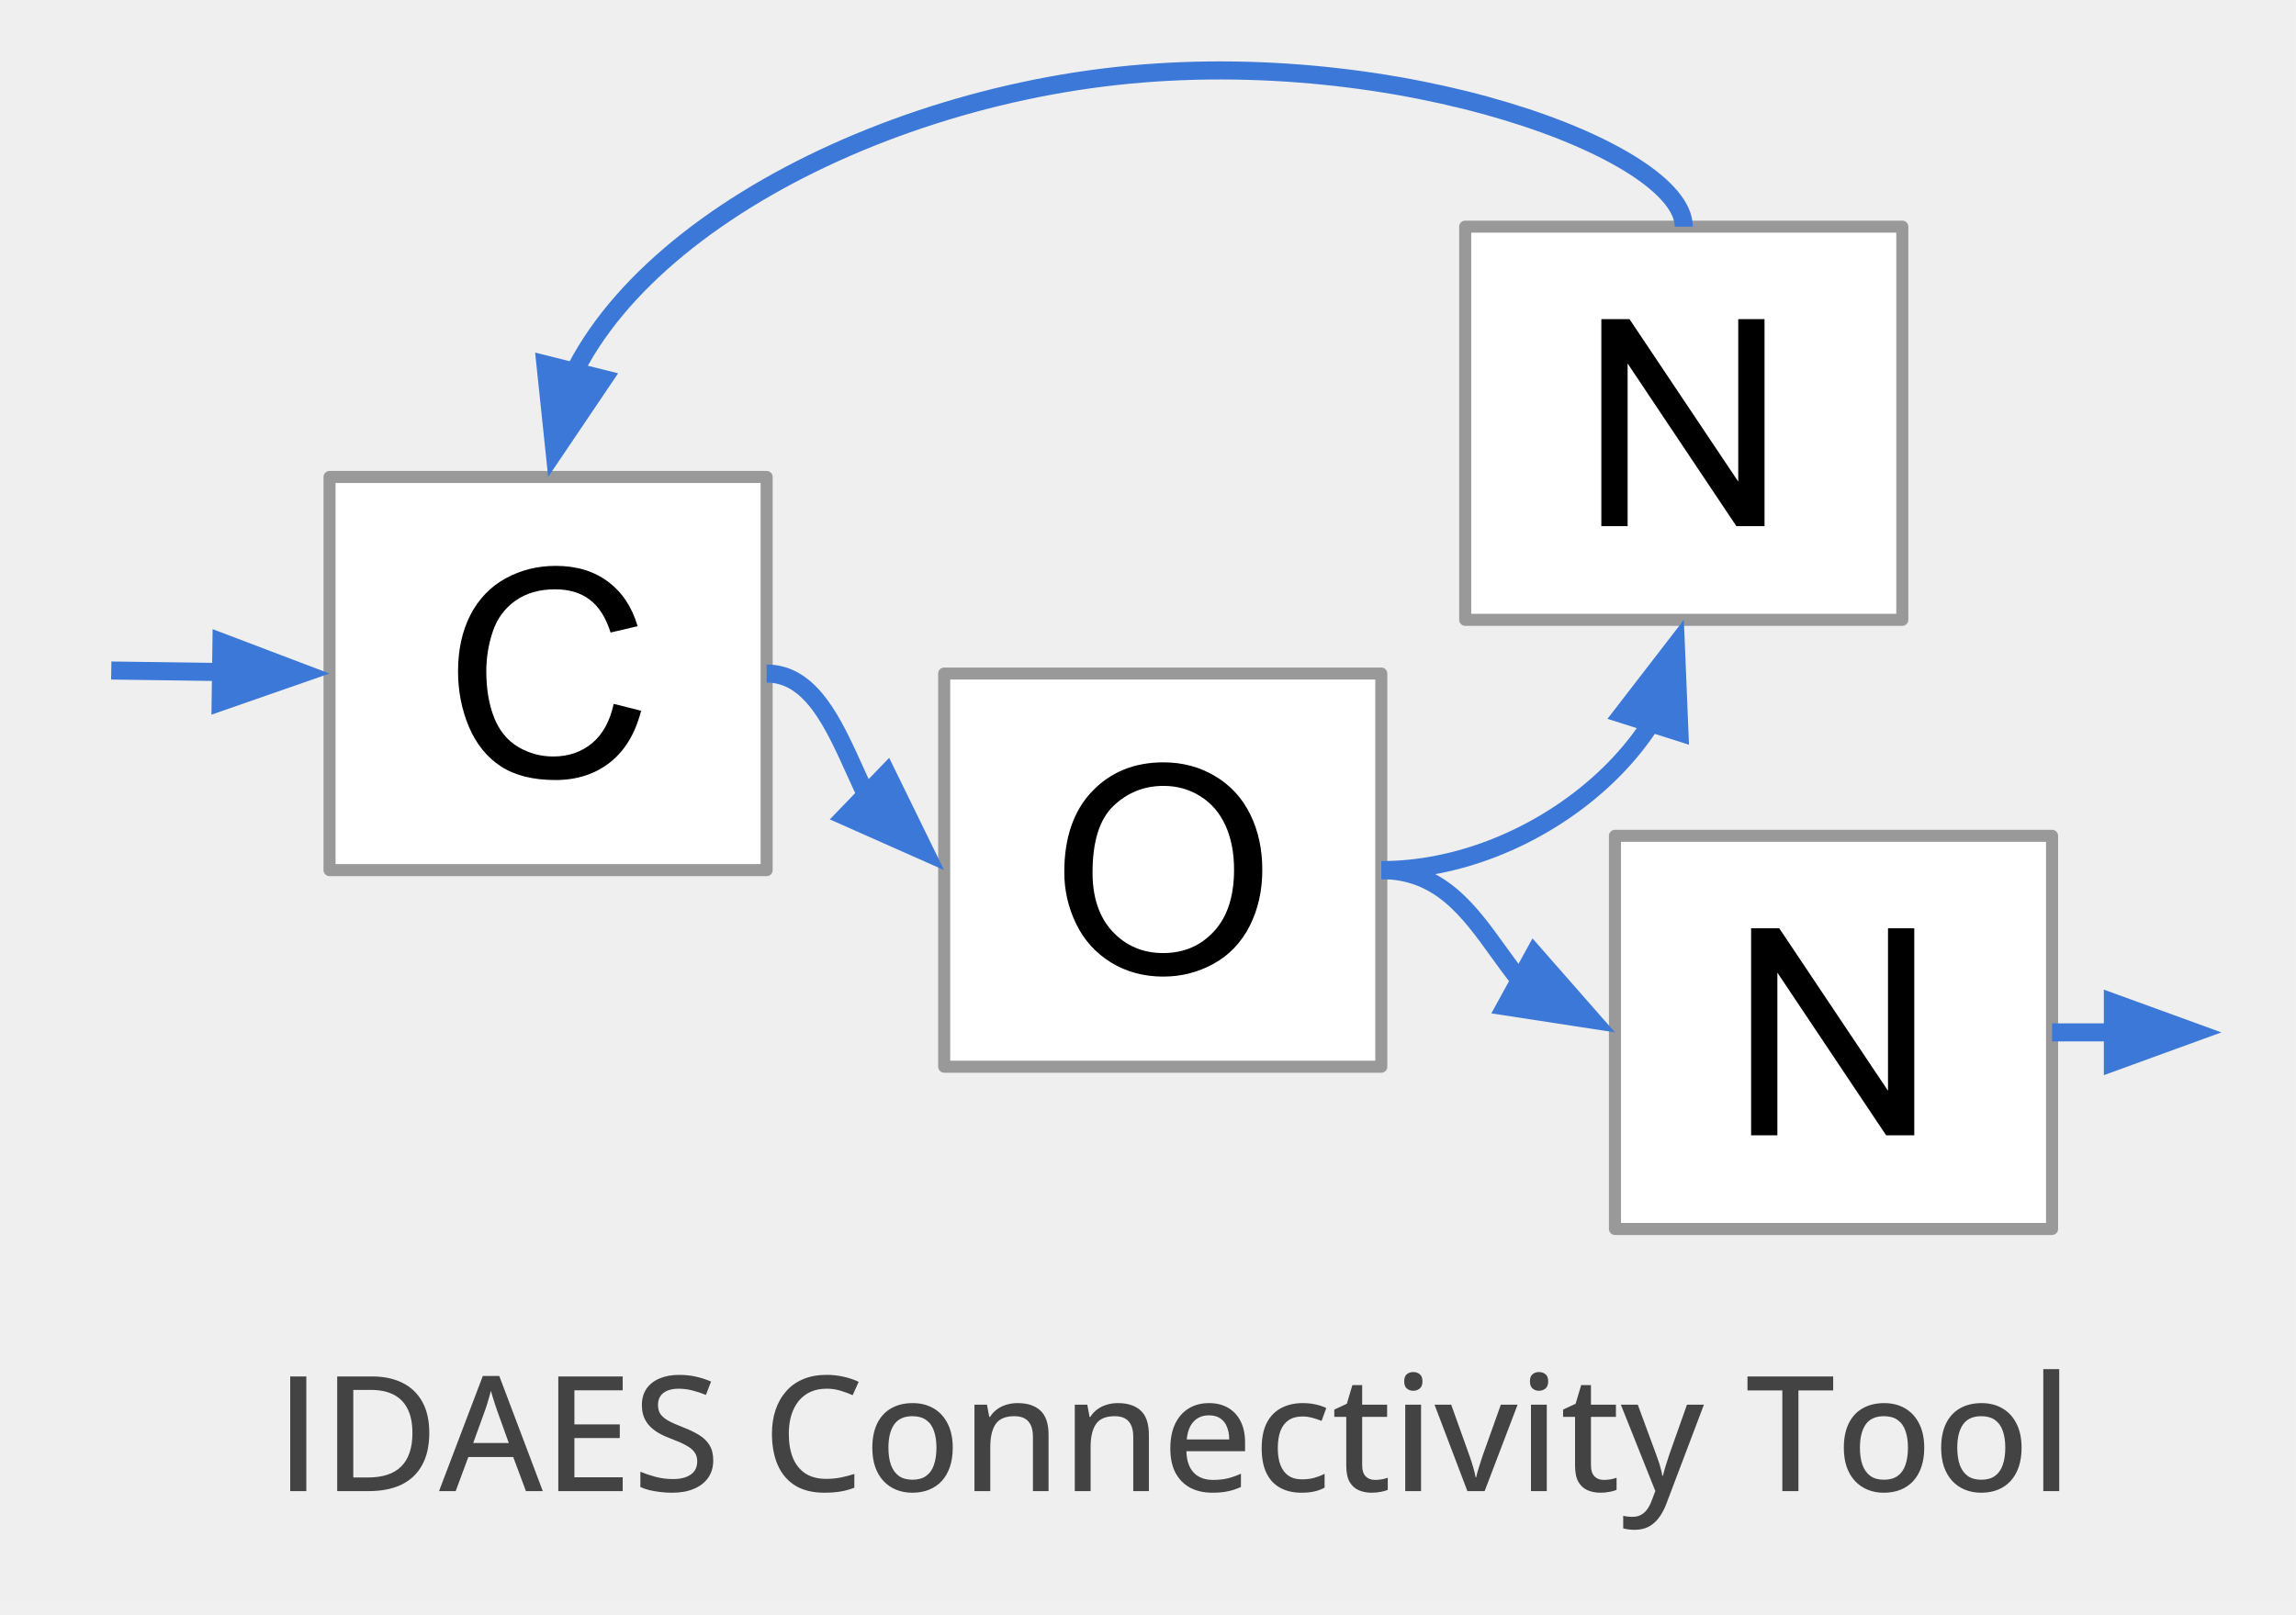
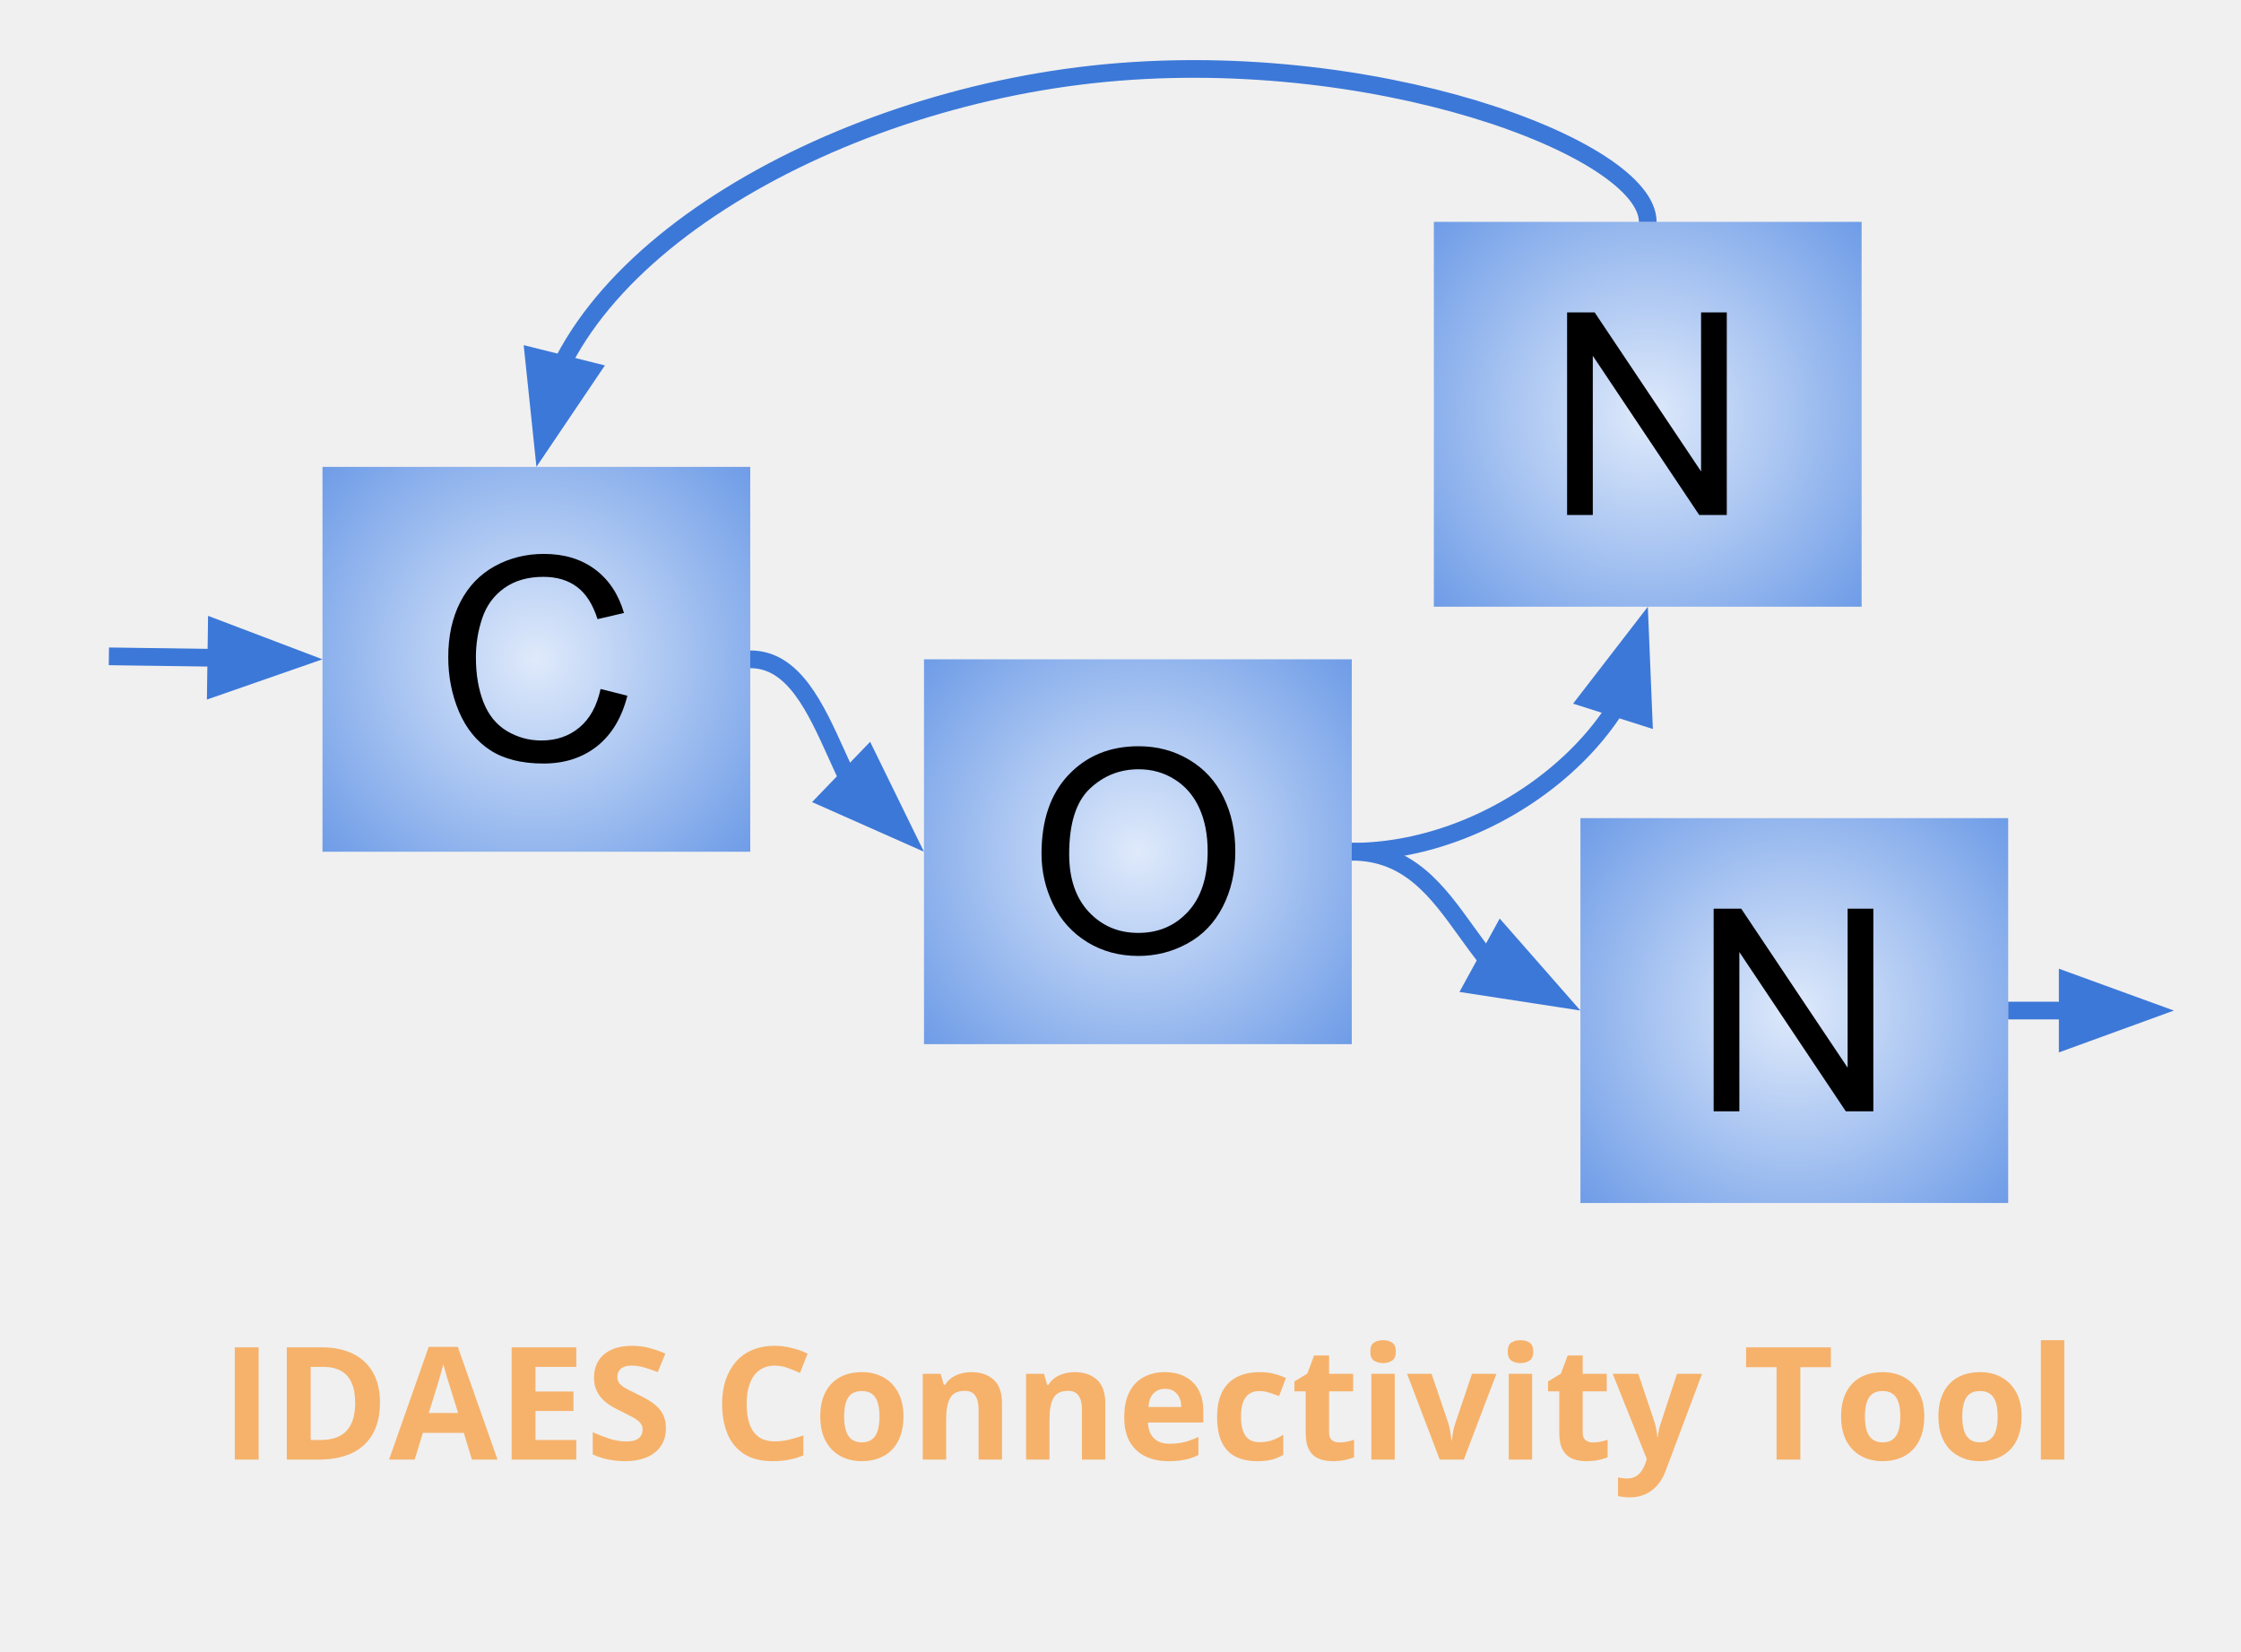
- <svg xmlns="http://www.w3.org/2000/svg" version="1.1" viewBox="0.0 0.0 381.0 268.0" fill="none" stroke="none" stroke-linecap="square" stroke-miterlimit="10" id="svg35">
-   <defs id="defs35" />
+ <svg xmlns="http://www.w3.org/2000/svg" version="1.1" viewBox="0.0 0.0 380 280" fill="none" stroke="none" stroke-linecap="square" stroke-miterlimit="10">
  <clipPath id="p.0">
-     <path d="m0 0l960.0 0l0 720.0l-960.0 0l0 -720.0z" clip-rule="nonzero" id="path1" />
+     <path d="m0 0l960.0 0l0 720.0l-960.0 0l0 -720.0z" clip-rule="nonzero" />
  </clipPath>
-   <g clip-path="url(#p.0)" id="g35">
-     <path fill="#efefef" d="m0 0l380.724 0l0 266.047l-380.724 0z" fill-rule="evenodd" id="path3" />
-     <path fill="#ffffff" d="m54.682 79.171l72.535 0l0 65.26l-72.535 0z" fill-rule="evenodd" id="path4" />
-     <path stroke="#999999" stroke-width="2.0" stroke-linejoin="round" stroke-linecap="butt" d="m54.682 79.171l72.535 0l0 65.26l-72.535 0z" fill-rule="evenodd" id="path5" />
-     <path fill="#000000" d="m101.837 116.834l4.547 1.141q-1.422 5.609 -5.141 8.562q-3.719 2.938 -9.078 2.938q-5.562 0 -9.047 -2.266q-3.469 -2.266 -5.297 -6.547q-1.812 -4.297 -1.812 -9.219q0 -5.375 2.047 -9.359q2.062 -4.0 5.844 -6.078q3.781 -2.078 8.328 -2.078q5.156 0 8.672 2.625q3.516 2.625 4.906 7.391l-4.484 1.047q-1.188 -3.75 -3.469 -5.453q-2.266 -1.719 -5.719 -1.719q-3.953 0 -6.625 1.906q-2.656 1.891 -3.734 5.094q-1.078 3.203 -1.078 6.594q0 4.391 1.281 7.656q1.281 3.266 3.969 4.891q2.703 1.609 5.844 1.609q3.812 0 6.453 -2.203q2.656 -2.203 3.594 -6.531z" fill-rule="nonzero" id="path6" />
-     <path fill="#ffffff" d="m243.136 37.622l72.535 0l0 65.26l-72.535 0z" fill-rule="evenodd" id="path7" />
-     <path stroke="#999999" stroke-width="2.0" stroke-linejoin="round" stroke-linecap="butt" d="m243.136 37.622l72.535 0l0 65.26l-72.535 0z" fill-rule="evenodd" id="path8" />
-     <path fill="#000000" d="m265.728 87.332l0 -34.359l4.672 0l18.047 26.969l0 -26.969l4.359 0l0 34.359l-4.672 0l-18.047 -27l0 27l-4.359 0z" fill-rule="nonzero" id="path9" />
-     <path fill="#ffffff" d="m267.987 138.735l72.535 0l0 65.26l-72.535 0z" fill-rule="evenodd" id="path10" />
-     <path stroke="#999999" stroke-width="2.0" stroke-linejoin="round" stroke-linecap="butt" d="m267.987 138.735l72.535 0l0 65.26l-72.535 0z" fill-rule="evenodd" id="path11" />
-     <path fill="#000000" d="m290.579 188.445l0 -34.359l4.672 0l18.047 26.969l0 -26.969l4.359 0l0 34.359l-4.672 0l-18.047 -27.0l0 27.0l-4.359 0z" fill-rule="nonzero" id="path12" />
-     <path fill="#ffffff" d="m156.68 111.801l72.535 0l0 65.26l-72.535 0z" fill-rule="evenodd" id="path13" />
-     <path stroke="#999999" stroke-width="2.0" stroke-linejoin="round" stroke-linecap="butt" d="m156.68 111.801l72.535 0l0 65.26l-72.535 0z" fill-rule="evenodd" id="path14" />
-     <path fill="#000000" d="m176.608 144.776q0 -8.562 4.594 -13.391q4.594 -4.844 11.859 -4.844q4.75 0 8.562 2.281q3.828 2.266 5.828 6.328q2.016 4.062 2.016 9.219q0 5.234 -2.109 9.359q-2.109 4.125 -5.984 6.25q-3.859 2.125 -8.344 2.125q-4.844 0 -8.672 -2.344q-3.812 -2.359 -5.781 -6.406q-1.969 -4.062 -1.969 -8.578zm4.688 0.062q0 6.219 3.328 9.797q3.344 3.562 8.391 3.562q5.125 0 8.438 -3.609q3.328 -3.609 3.328 -10.234q0 -4.203 -1.422 -7.328q-1.422 -3.125 -4.156 -4.844q-2.719 -1.734 -6.125 -1.734q-4.828 0 -8.312 3.328q-3.469 3.312 -3.469 11.062z" fill-rule="nonzero" id="path15" />
-     <path fill="#000000" fill-opacity="0.0" d="m127.218 111.801c7.365 0 11.05 8.157 14.731 16.315c3.681 8.157 7.359 16.315 14.718 16.315" fill-rule="evenodd" id="path16" />
-     <path stroke="#3c78d8" stroke-width="3.0" stroke-linejoin="round" stroke-linecap="butt" d="m127.218 111.801c7.365 0 11.05 8.157 14.731 16.315c0.46 1.02 0.92 2.039 1.387 3.043c0.117 0.251 0.234 0.501 0.352 0.75l0.016 0.033" fill-rule="evenodd" id="path17" />
-     <path fill="#3c78d8" stroke="#3c78d8" stroke-width="3.0" stroke-linecap="butt" d="m140.266 135.51l13.242 5.877l-6.366 -13.014z" fill-rule="evenodd" id="path18" />
-     <path fill="#000000" fill-opacity="0.0" d="m229.215 144.43c9.693 0 14.539 6.732 19.386 13.465c4.846 6.732 9.693 13.465 19.386 13.465" fill-rule="evenodd" id="path19" />
-     <path stroke="#3c78d8" stroke-width="3.0" stroke-linejoin="round" stroke-linecap="butt" d="m229.215 144.43c9.693 0 14.539 6.732 19.386 13.465c0.606 0.842 1.212 1.683 1.827 2.511c0.308 0.414 0.618 0.825 0.931 1.231c0.157 0.203 0.314 0.405 0.473 0.605l0.372 0.462" fill-rule="evenodd" id="path20" />
-     <path fill="#3c78d8" stroke="#3c78d8" stroke-width="3.0" stroke-linecap="butt" d="m249.821 167.05l14.32 2.201l-9.555 -10.891z" fill-rule="evenodd" id="path21" />
-     <path fill="#000000" fill-opacity="0.0" d="m279.404 37.622c0 -12.5 -47.11 -30.193 -94.22 -25c-47.11 5.193 -94.22 33.272 -94.22 66.543" fill-rule="evenodd" id="path22" />
-     <path stroke="#3c78d8" stroke-width="3.0" stroke-linejoin="round" stroke-linecap="butt" d="m279.404 37.622c0 -12.5 -47.11 -30.193 -94.22 -25c-23.555 2.596 -47.11 10.914 -64.777 22.742c-8.833 5.914 -16.194 12.705 -21.347 20.098c-1.288 1.848 -2.438 3.734 -3.439 5.653l-0.3 0.587" fill-rule="evenodd" id="path23" />
-     <path fill="#3c78d8" stroke="#3c78d8" stroke-width="3.0" stroke-linecap="butt" d="m90.514 60.501l1.511 14.409l8.104 -12.009z" fill-rule="evenodd" id="path24" />
-     <path fill="#000000" fill-opacity="0.0" d="m229.215 144.43c25.102 0 50.205 -20.772 50.205 -41.543" fill-rule="evenodd" id="path25" />
-     <path stroke="#3c78d8" stroke-width="3.0" stroke-linejoin="round" stroke-linecap="butt" d="m229.215 144.43c12.551 0 25.102 -5.193 34.516 -12.982c2.353 -1.947 4.511 -4.057 6.423 -6.288c0.956 -1.116 1.851 -2.262 2.678 -3.433c0.207 -0.293 0.409 -0.587 0.608 -0.883c0.099 -0.148 0.197 -0.296 0.294 -0.445l0.23 -0.358" fill-rule="evenodd" id="path26" />
-     <path fill="#3c78d8" stroke="#3c78d8" stroke-width="3.0" stroke-linecap="butt" d="m278.686 121.542l-0.596 -14.476l-8.849 11.472z" fill-rule="evenodd" id="path27" />
-     <path fill="#000000" fill-opacity="0.0" d="m19.701 212.908l350.142 0l0 54.898l-350.142 0z" fill-rule="evenodd" id="path28" />
-     <path fill="#434343" d="m48.158 247.508l0 -19.031l2.672 0l0 19.031l-2.672 0zm23.078 -9.703q0 3.219 -1.188 5.375q-1.172 2.156 -3.422 3.25q-2.25 1.078 -5.453 1.078l-5.219 0l0 -19.031l5.812 0q2.906 0 5.031 1.062q2.125 1.062 3.281 3.141q1.156 2.078 1.156 5.125zm-2.797 0.078q0 -2.438 -0.797 -4.016q-0.797 -1.594 -2.328 -2.375q-1.531 -0.781 -3.766 -0.781l-2.922 0l0 14.531l2.453 0q3.688 0 5.516 -1.844q1.844 -1.859 1.844 -5.516zm18.836 9.625l-2.109 -5.656l-7.453 0l-2.094 5.656l-2.766 0l7.266 -19.109l2.734 0l7.219 19.109l-2.797 0zm-2.844 -7.984l-2.016 -5.609q-0.094 -0.281 -0.281 -0.844q-0.188 -0.578 -0.375 -1.188q-0.188 -0.625 -0.297 -1.016q-0.141 0.531 -0.312 1.125q-0.156 0.594 -0.328 1.109q-0.156 0.5 -0.266 0.812l-2.031 5.609l5.906 0zm18.902 7.984l-10.688 0l0 -19.031l10.688 0l0 2.297l-8.016 0l0 5.656l7.531 0l0 2.266l-7.531 0l0 6.516l8.016 0l0 2.297zm15.025 -5.109q0 1.688 -0.844 2.891q-0.844 1.203 -2.375 1.844q-1.516 0.641 -3.609 0.641q-1.047 0 -2.016 -0.125q-0.953 -0.109 -1.781 -0.312q-0.812 -0.203 -1.469 -0.516l0 -2.531q1.078 0.453 2.5 0.844q1.422 0.375 2.922 0.375q1.312 0 2.203 -0.359q0.906 -0.359 1.359 -1.0q0.453 -0.656 0.453 -1.578q0 -0.906 -0.453 -1.516q-0.438 -0.625 -1.391 -1.141q-0.953 -0.531 -2.5 -1.109q-1.078 -0.391 -1.969 -0.891q-0.891 -0.5 -1.531 -1.156q-0.641 -0.656 -1.0 -1.531q-0.344 -0.875 -0.344 -2.016q0 -1.578 0.766 -2.703q0.781 -1.125 2.172 -1.703q1.391 -0.594 3.234 -0.594q1.5 0 2.812 0.297q1.312 0.297 2.5 0.812l-0.859 2.219q-1.094 -0.453 -2.219 -0.734q-1.125 -0.297 -2.312 -0.297q-1.109 0 -1.875 0.328q-0.766 0.328 -1.156 0.922q-0.391 0.594 -0.391 1.422q0 0.922 0.406 1.531q0.422 0.609 1.312 1.109q0.906 0.5 2.344 1.047q1.625 0.625 2.766 1.328q1.141 0.703 1.734 1.703q0.609 0.984 0.609 2.5zm18.804 -11.891q-1.469 0 -2.641 0.516q-1.156 0.516 -1.969 1.5q-0.797 0.984 -1.234 2.359q-0.422 1.375 -0.422 3.109q0 2.312 0.672 3.984q0.688 1.672 2.062 2.594q1.391 0.906 3.484 0.906q1.25 0 2.375 -0.219q1.141 -0.234 2.281 -0.594l0 2.281q-1.094 0.422 -2.266 0.625q-1.156 0.203 -2.719 0.203q-2.922 0 -4.859 -1.203q-1.922 -1.219 -2.875 -3.406q-0.953 -2.203 -0.953 -5.188q0 -2.156 0.594 -3.938q0.609 -1.797 1.766 -3.109q1.156 -1.312 2.844 -2.016q1.688 -0.703 3.891 -0.703q1.422 0 2.781 0.312q1.359 0.297 2.516 0.844l-1.0 2.219q-0.938 -0.422 -2.031 -0.75q-1.078 -0.328 -2.297 -0.328zm20.936 9.797q0 1.781 -0.469 3.172q-0.469 1.375 -1.344 2.344q-0.875 0.953 -2.109 1.453q-1.234 0.5 -2.797 0.5q-1.453 0 -2.672 -0.5q-1.219 -0.5 -2.109 -1.453q-0.891 -0.969 -1.375 -2.344q-0.469 -1.391 -0.469 -3.172q0 -2.344 0.797 -4.0q0.812 -1.672 2.312 -2.531q1.516 -0.875 3.594 -0.875q1.969 0 3.469 0.875q1.5 0.875 2.328 2.531q0.844 1.656 0.844 4.0zm-10.672 0q0 1.656 0.422 2.859q0.438 1.188 1.312 1.828q0.875 0.625 2.266 0.625q1.375 0 2.25 -0.625q0.891 -0.641 1.297 -1.828q0.422 -1.203 0.422 -2.859q0 -1.641 -0.422 -2.812q-0.406 -1.172 -1.297 -1.797q-0.875 -0.625 -2.281 -0.625q-2.047 0 -3.016 1.375q-0.953 1.375 -0.953 3.859zm21.418 -7.406q2.484 0 3.812 1.25q1.344 1.25 1.344 4.016l0 9.344l-2.594 0l0 -9.0q0 -1.719 -0.766 -2.578q-0.75 -0.859 -2.312 -0.859q-2.219 0 -3.109 1.312q-0.891 1.312 -0.891 3.812l0 7.312l-2.625 0l0 -14.344l2.078 0l0.375 2.016l0.141 0q0.453 -0.75 1.156 -1.25q0.703 -0.516 1.562 -0.766q0.875 -0.266 1.828 -0.266zm16.647 0q2.484 0 3.812 1.25q1.344 1.25 1.344 4.016l0 9.344l-2.594 0l0 -9.0q0 -1.719 -0.766 -2.578q-0.75 -0.859 -2.312 -0.859q-2.219 0 -3.109 1.312q-0.891 1.312 -0.891 3.812l0 7.312l-2.625 0l0 -14.344l2.078 0l0.375 2.016l0.141 0q0.453 -0.75 1.156 -1.25q0.703 -0.516 1.562 -0.766q0.875 -0.266 1.828 -0.266zm15.132 0q1.875 0 3.219 0.812q1.344 0.797 2.047 2.25q0.719 1.453 0.719 3.438l0 1.484l-9.734 0q0.047 2.297 1.188 3.531q1.156 1.234 3.219 1.234q1.359 0 2.422 -0.25q1.078 -0.266 2.219 -0.781l0 2.203q-1.078 0.5 -2.172 0.719q-1.078 0.234 -2.594 0.234q-2.078 0 -3.656 -0.828q-1.562 -0.844 -2.438 -2.469q-0.859 -1.641 -0.859 -4.031q0 -2.375 0.781 -4.062q0.797 -1.688 2.234 -2.578q1.453 -0.906 3.406 -0.906zm-0.016 2.031q-1.578 0 -2.547 1.047q-0.953 1.031 -1.125 2.953l7.047 0q-0.016 -1.188 -0.375 -2.078q-0.359 -0.906 -1.094 -1.406q-0.734 -0.516 -1.906 -0.516zm15.32 12.844q-1.969 0 -3.453 -0.797q-1.484 -0.797 -2.297 -2.422q-0.812 -1.641 -0.812 -4.141q0 -2.609 0.859 -4.266q0.875 -1.656 2.422 -2.453q1.547 -0.797 3.531 -0.797q1.172 0 2.188 0.234q1.031 0.234 1.719 0.594l-0.781 2.125q-0.719 -0.297 -1.562 -0.516q-0.844 -0.219 -1.594 -0.219q-1.391 0 -2.297 0.609q-0.891 0.594 -1.359 1.766q-0.453 1.172 -0.453 2.891q0 1.672 0.453 2.828q0.453 1.141 1.328 1.75q0.875 0.594 2.188 0.594q1.172 0 2.094 -0.25q0.922 -0.266 1.703 -0.672l0 2.297q-0.75 0.422 -1.672 0.625q-0.906 0.219 -2.203 0.219zm12.237 -2.125q0.562 0 1.125 -0.094q0.578 -0.109 1.0 -0.266l0 2.016q-0.438 0.188 -1.172 0.328q-0.734 0.141 -1.5 0.141q-1.172 0 -2.125 -0.406q-0.953 -0.406 -1.531 -1.375q-0.562 -0.984 -0.562 -2.719l0 -8.094l-1.984 0l0 -1.203l2.078 -0.969l0.922 -3.094l1.625 0l0 3.25l4.141 0l0 2.016l-4.141 0l0 8.062q0 1.203 0.578 1.812q0.578 0.594 1.547 0.594zm7.647 -12.484l0 14.344l-2.625 0l0 -14.344l2.625 0zm-1.297 -5.422q0.625 0 1.078 0.359q0.453 0.359 0.453 1.188q0 0.812 -0.453 1.188q-0.453 0.375 -1.078 0.375q-0.625 0 -1.062 -0.375q-0.438 -0.375 -0.438 -1.188q0 -0.828 0.438 -1.188q0.438 -0.359 1.062 -0.359zm8.987 19.766l-5.453 -14.344l2.766 0l3.062 8.547q0.297 0.844 0.594 1.859q0.297 1.0 0.391 1.641l0.094 0q0.141 -0.656 0.453 -1.656q0.312 -1.0 0.594 -1.844l3.047 -8.547l2.781 0l-5.469 14.344l-2.859 0zm13.174 -14.344l0 14.344l-2.625 0l0 -14.344l2.625 0zm-1.297 -5.422q0.625 0 1.078 0.359q0.453 0.359 0.453 1.188q0 0.812 -0.453 1.188q-0.453 0.375 -1.078 0.375q-0.625 0 -1.062 -0.375q-0.438 -0.375 -0.438 -1.188q0 -0.828 0.438 -1.188q0.438 -0.359 1.062 -0.359zm10.752 17.906q0.562 0 1.125 -0.094q0.578 -0.109 1.0 -0.266l0 2.016q-0.438 0.188 -1.172 0.328q-0.734 0.141 -1.5 0.141q-1.172 0 -2.125 -0.406q-0.953 -0.406 -1.531 -1.375q-0.562 -0.984 -0.562 -2.719l0 -8.094l-1.984 0l0 -1.203l2.078 -0.969l0.922 -3.094l1.625 0l0 3.25l4.141 0l0 2.016l-4.141 0l0 8.062q0 1.203 0.578 1.812q0.578 0.594 1.547 0.594zm2.835 -12.484l2.812 0l3.047 8.266q0.234 0.641 0.438 1.25q0.203 0.594 0.344 1.172q0.156 0.562 0.25 1.109l0.094 0q0.156 -0.672 0.438 -1.609q0.297 -0.953 0.625 -1.938l2.922 -8.25l2.812 0l-6.203 16.375q-0.5 1.359 -1.234 2.344q-0.719 0.984 -1.703 1.516q-0.984 0.531 -2.344 0.531q-0.625 0 -1.109 -0.078q-0.469 -0.062 -0.797 -0.156l0 -2.094q0.281 0.078 0.688 0.125q0.406 0.047 0.859 0.047q0.812 0 1.406 -0.328q0.594 -0.312 1.016 -0.906q0.422 -0.578 0.719 -1.359l0.641 -1.688l-5.719 -14.328zm29.468 14.344l-2.672 0l0 -16.719l-5.781 0l0 -2.312l14.219 0l0 2.312l-5.766 0l0 16.719zm20.877 -7.203q0 1.781 -0.469 3.172q-0.469 1.375 -1.344 2.344q-0.875 0.953 -2.109 1.453q-1.234 0.5 -2.797 0.5q-1.453 0 -2.672 -0.5q-1.219 -0.5 -2.109 -1.453q-0.891 -0.969 -1.375 -2.344q-0.469 -1.391 -0.469 -3.172q0 -2.344 0.797 -4.0q0.812 -1.672 2.312 -2.531q1.516 -0.875 3.594 -0.875q1.969 0 3.469 0.875q1.5 0.875 2.328 2.531q0.844 1.656 0.844 4.0zm-10.672 0q0 1.656 0.422 2.859q0.438 1.188 1.312 1.828q0.875 0.625 2.266 0.625q1.375 0 2.25 -0.625q0.891 -0.641 1.297 -1.828q0.422 -1.203 0.422 -2.859q0 -1.641 -0.422 -2.812q-0.406 -1.172 -1.297 -1.797q-0.875 -0.625 -2.281 -0.625q-2.047 0 -3.016 1.375q-0.953 1.375 -0.953 3.859zm26.824 0q0 1.781 -0.469 3.172q-0.469 1.375 -1.344 2.344q-0.875 0.953 -2.109 1.453q-1.234 0.5 -2.797 0.5q-1.453 0 -2.672 -0.5q-1.219 -0.5 -2.109 -1.453q-0.891 -0.969 -1.375 -2.344q-0.469 -1.391 -0.469 -3.172q0 -2.344 0.797 -4.0q0.812 -1.672 2.312 -2.531q1.516 -0.875 3.594 -0.875q1.969 0 3.469 0.875q1.5 0.875 2.328 2.531q0.844 1.656 0.844 4.0zm-10.672 0q0 1.656 0.422 2.859q0.438 1.188 1.312 1.828q0.875 0.625 2.266 0.625q1.375 0 2.25 -0.625q0.891 -0.641 1.297 -1.828q0.422 -1.203 0.422 -2.859q0 -1.641 -0.422 -2.812q-0.406 -1.172 -1.297 -1.797q-0.875 -0.625 -2.281 -0.625q-2.047 0 -3.016 1.375q-0.953 1.375 -0.953 3.859zm16.918 7.203l-2.641 0l0 -20.25l2.641 0l0 20.25z" fill-rule="nonzero" id="path29" />
-     <path fill="#000000" fill-opacity="0.0" d="m18.462 111.297l36.22 0.504" fill-rule="evenodd" id="path30" />
-     <path stroke="#3c78d8" stroke-width="3.0" stroke-linejoin="round" stroke-linecap="butt" d="m18.462 111.297l18.222 0.254" fill-rule="evenodd" id="path31" />
-     <path fill="#3c78d8" stroke="#3c78d8" stroke-width="3.0" stroke-linecap="butt" d="m36.615 116.505l13.682 -4.765l-13.544 -5.144z" fill-rule="evenodd" id="path32" />
-     <path fill="#000000" fill-opacity="0.0" d="m340.522 171.365l28.094 0" fill-rule="evenodd" id="path33" />
-     <path stroke="#3c78d8" stroke-width="3.0" stroke-linejoin="round" stroke-linecap="butt" d="m340.522 171.365l10.094 0" fill-rule="evenodd" id="path34" />
-     <path fill="#3c78d8" stroke="#3c78d8" stroke-width="3.0" stroke-linecap="butt" d="m350.617 176.32l13.614 -4.955l-13.614 -4.955z" fill-rule="evenodd" id="path35" />
+   <g clip-path="url(#p.0)">
+     <path fill="#000000" fill-opacity="0.0" d="m0 0l960.0 0l0 720.0l-960.0 0z" fill-rule="evenodd" />
+     <defs>
+       <radialGradient id="p.1" gradientUnits="userSpaceOnUse" gradientTransform="matrix(6.984687 0.0 0.0 6.984687 0.0 0.0)" spreadMethod="pad" cx="13.021" cy="16.007" fx="13.021" fy="16.007" r="6.985">
+         <stop offset="0.0" stop-color="#dfeafb" />
+         <stop offset="1.0" stop-color="#6e9ce7" />
+       </radialGradient>
+     </defs>
+     <path fill="url(#p.1)" d="m54.682 79.171l72.535 0l0 65.26l-72.535 0z" fill-rule="evenodd" />
+     <path fill="#000000" d="m101.837 116.834l4.547 1.141q-1.422 5.609 -5.141 8.562q-3.719 2.938 -9.078 2.938q-5.562 0 -9.047 -2.266q-3.469 -2.266 -5.297 -6.547q-1.812 -4.297 -1.812 -9.219q0 -5.375 2.047 -9.359q2.062 -4.0 5.844 -6.078q3.781 -2.078 8.328 -2.078q5.156 0 8.672 2.625q3.516 2.625 4.906 7.391l-4.484 1.047q-1.188 -3.75 -3.469 -5.453q-2.266 -1.719 -5.719 -1.719q-3.953 0 -6.625 1.906q-2.656 1.891 -3.734 5.094q-1.078 3.203 -1.078 6.594q0 4.391 1.281 7.656q1.281 3.266 3.969 4.891q2.703 1.609 5.844 1.609q3.812 0 6.453 -2.203q2.656 -2.203 3.594 -6.531z" fill-rule="nonzero" />
+     <defs>
+       <radialGradient id="p.2" gradientUnits="userSpaceOnUse" gradientTransform="matrix(6.984687 0.0 0.0 6.984687 0.0 0.0)" spreadMethod="pad" cx="40.002" cy="10.058" fx="40.002" fy="10.058" r="6.985">
+         <stop offset="0.0" stop-color="#dfeafb" />
+         <stop offset="1.0" stop-color="#6e9ce7" />
+       </radialGradient>
+     </defs>
+     <path fill="url(#p.2)" d="m243.136 37.622l72.535 0l0 65.26l-72.535 0z" fill-rule="evenodd" />
+     <path fill="#000000" d="m265.728 87.332l0 -34.359l4.672 0l18.047 26.969l0 -26.969l4.359 0l0 34.359l-4.672 0l-18.047 -27l0 27l-4.359 0z" fill-rule="nonzero" />
+     <defs>
+       <radialGradient id="p.3" gradientUnits="userSpaceOnUse" gradientTransform="matrix(6.984687 0.0 0.0 6.984687 0.0 0.0)" spreadMethod="pad" cx="43.56" cy="24.534" fx="43.56" fy="24.534" r="6.985">
+         <stop offset="0.0" stop-color="#dfeafb" />
+         <stop offset="1.0" stop-color="#6e9ce7" />
+       </radialGradient>
+     </defs>
+     <path fill="url(#p.3)" d="m267.987 138.735l72.535 0l0 65.26l-72.535 0z" fill-rule="evenodd" />
+     <path fill="#000000" d="m290.579 188.445l0 -34.359l4.672 0l18.047 26.969l0 -26.969l4.359 0l0 34.359l-4.672 0l-18.047 -27.0l0 27.0l-4.359 0z" fill-rule="nonzero" />
+     <defs>
+       <radialGradient id="p.4" gradientUnits="userSpaceOnUse" gradientTransform="matrix(6.984687 0.0 0.0 6.984687 0.0 0.0)" spreadMethod="pad" cx="27.624" cy="20.678" fx="27.624" fy="20.678" r="6.985">
+         <stop offset="0.0" stop-color="#dfeafb" />
+         <stop offset="1.0" stop-color="#6e9ce7" />
+       </radialGradient>
+     </defs>
+     <path fill="url(#p.4)" d="m156.68 111.801l72.535 0l0 65.26l-72.535 0z" fill-rule="evenodd" />
+     <path fill="#000000" d="m176.608 144.776q0 -8.562 4.594 -13.391q4.594 -4.844 11.859 -4.844q4.75 0 8.562 2.281q3.828 2.266 5.828 6.328q2.016 4.062 2.016 9.219q0 5.234 -2.109 9.359q-2.109 4.125 -5.984 6.25q-3.859 2.125 -8.344 2.125q-4.844 0 -8.672 -2.344q-3.812 -2.359 -5.781 -6.406q-1.969 -4.062 -1.969 -8.578zm4.688 0.062q0 6.219 3.328 9.797q3.344 3.562 8.391 3.562q5.125 0 8.438 -3.609q3.328 -3.609 3.328 -10.234q0 -4.203 -1.422 -7.328q-1.422 -3.125 -4.156 -4.844q-2.719 -1.734 -6.125 -1.734q-4.828 0 -8.312 3.328q-3.469 3.312 -3.469 11.062z" fill-rule="nonzero" />
+     <path fill="#000000" fill-opacity="0.0" d="m127.218 111.801c7.365 0 11.05 8.157 14.731 16.315c3.681 8.157 7.359 16.315 14.718 16.315" fill-rule="evenodd" />
+     <path stroke="#3c78d8" stroke-width="3.0" stroke-linejoin="round" stroke-linecap="butt" d="m127.218 111.801c7.365 0 11.05 8.157 14.731 16.315c0.46 1.02 0.92 2.039 1.387 3.043c0.117 0.251 0.234 0.501 0.352 0.75l0.016 0.033" fill-rule="evenodd" />
+     <path fill="#3c78d8" stroke="#3c78d8" stroke-width="3.0" stroke-linecap="butt" d="m140.266 135.51l13.242 5.877l-6.366 -13.014z" fill-rule="evenodd" />
+     <path fill="#000000" fill-opacity="0.0" d="m229.215 144.43c9.693 0 14.539 6.732 19.386 13.465c4.846 6.732 9.693 13.465 19.386 13.465" fill-rule="evenodd" />
+     <path stroke="#3c78d8" stroke-width="3.0" stroke-linejoin="round" stroke-linecap="butt" d="m229.215 144.43c9.693 0 14.539 6.732 19.386 13.465c0.606 0.842 1.212 1.683 1.827 2.511c0.308 0.414 0.618 0.825 0.931 1.231c0.157 0.203 0.314 0.405 0.473 0.605l0.372 0.462" fill-rule="evenodd" />
+     <path fill="#3c78d8" stroke="#3c78d8" stroke-width="3.0" stroke-linecap="butt" d="m249.821 167.05l14.32 2.201l-9.555 -10.891z" fill-rule="evenodd" />
+     <path fill="#000000" fill-opacity="0.0" d="m279.404 37.622c0 -12.5 -47.11 -30.193 -94.22 -25c-47.11 5.193 -94.22 33.272 -94.22 66.543" fill-rule="evenodd" />
+     <path stroke="#3c78d8" stroke-width="3.0" stroke-linejoin="round" stroke-linecap="butt" d="m279.404 37.622c0 -12.5 -47.11 -30.193 -94.22 -25c-23.555 2.596 -47.11 10.914 -64.777 22.742c-8.833 5.914 -16.194 12.705 -21.347 20.098c-1.288 1.848 -2.438 3.734 -3.439 5.653l-0.3 0.587" fill-rule="evenodd" />
+     <path fill="#3c78d8" stroke="#3c78d8" stroke-width="3.0" stroke-linecap="butt" d="m90.514 60.501l1.511 14.409l8.104 -12.009z" fill-rule="evenodd" />
+     <path fill="#000000" fill-opacity="0.0" d="m229.215 144.43c25.102 0 50.205 -20.772 50.205 -41.543" fill-rule="evenodd" />
+     <path stroke="#3c78d8" stroke-width="3.0" stroke-linejoin="round" stroke-linecap="butt" d="m229.215 144.43c12.551 0 25.102 -5.193 34.516 -12.982c2.353 -1.947 4.511 -4.057 6.423 -6.288c0.956 -1.116 1.851 -2.262 2.678 -3.433c0.207 -0.293 0.409 -0.587 0.608 -0.883c0.099 -0.148 0.197 -0.296 0.294 -0.445l0.23 -0.358" fill-rule="evenodd" />
+     <path fill="#3c78d8" stroke="#3c78d8" stroke-width="3.0" stroke-linecap="butt" d="m278.686 121.542l-0.596 -14.476l-8.849 11.472z" fill-rule="evenodd" />
+     <path fill="#000000" fill-opacity="0.0" d="m19.701 212.908l350.142 0l0 54.898l-350.142 0z" fill-rule="evenodd" />
+     <path fill="#f6b26b" d="m39.808 247.508l0 -19.031l4.047 0l0 19.031l-4.047 0zm24.622 -9.703q0 3.219 -1.234 5.375q-1.234 2.156 -3.562 3.25q-2.328 1.078 -5.609 1.078l-5.391 0l0 -19.031l5.984 0q2.984 0 5.188 1.062q2.203 1.062 3.406 3.141q1.219 2.078 1.219 5.125zm-4.203 0.109q0 -2.109 -0.625 -3.469q-0.609 -1.359 -1.812 -2.0q-1.203 -0.656 -2.969 -0.656l-2.141 0l0 12.391l1.719 0q2.953 0 4.391 -1.578q1.438 -1.578 1.438 -4.688zm19.794 9.594l-1.375 -4.531l-6.938 0l-1.391 4.531l-4.344 0l6.719 -19.109l4.938 0l6.734 19.109l-4.344 0zm-2.344 -7.906l-1.375 -4.438q-0.141 -0.438 -0.359 -1.125q-0.203 -0.703 -0.422 -1.422q-0.219 -0.734 -0.344 -1.266q-0.125 0.531 -0.359 1.328q-0.234 0.781 -0.438 1.484q-0.203 0.703 -0.297 1.0l-1.375 4.438l4.969 0zm20.047 7.906l-10.969 0l0 -19.031l10.969 0l0 3.312l-6.922 0l0 4.172l6.438 0l0 3.312l-6.438 0l0 4.906l6.922 0l0 3.328zm15.195 -5.281q0 1.688 -0.828 2.938q-0.812 1.25 -2.391 1.938q-1.562 0.672 -3.797 0.672q-0.984 0 -1.938 -0.141q-0.938 -0.125 -1.812 -0.375q-0.859 -0.25 -1.641 -0.641l0 -3.75q1.359 0.609 2.812 1.094q1.469 0.469 2.891 0.469q0.984 0 1.594 -0.25q0.609 -0.266 0.875 -0.719q0.281 -0.453 0.281 -1.047q0 -0.719 -0.484 -1.219q-0.484 -0.5 -1.328 -0.938q-0.828 -0.453 -1.891 -0.969q-0.656 -0.312 -1.438 -0.75q-0.781 -0.453 -1.484 -1.094q-0.703 -0.656 -1.156 -1.594q-0.453 -0.938 -0.453 -2.234q0 -1.703 0.781 -2.906q0.781 -1.219 2.234 -1.859q1.453 -0.641 3.438 -0.641q1.484 0 2.828 0.344q1.344 0.344 2.812 0.984l-1.297 3.141q-1.312 -0.531 -2.359 -0.812q-1.031 -0.297 -2.125 -0.297q-0.75 0 -1.281 0.234q-0.531 0.234 -0.812 0.672q-0.266 0.438 -0.266 1.016q0 0.672 0.391 1.141q0.406 0.453 1.203 0.891q0.797 0.422 2.0 1.0q1.453 0.688 2.484 1.438q1.047 0.75 1.594 1.766q0.562 1.0 0.562 2.5zm18.466 -10.656q-1.172 0 -2.062 0.453q-0.891 0.438 -1.5 1.281q-0.594 0.844 -0.906 2.047q-0.312 1.203 -0.312 2.688q0 2.031 0.5 3.453q0.5 1.422 1.547 2.172q1.062 0.75 2.734 0.75q1.156 0 2.312 -0.266q1.172 -0.266 2.531 -0.734l0 3.375q-1.266 0.531 -2.484 0.75q-1.219 0.234 -2.75 0.234q-2.938 0 -4.828 -1.219q-1.891 -1.219 -2.812 -3.406q-0.906 -2.203 -0.906 -5.125q0 -2.172 0.578 -3.953q0.594 -1.797 1.719 -3.109q1.141 -1.328 2.797 -2.031q1.672 -0.719 3.844 -0.719q1.406 0 2.828 0.359q1.438 0.344 2.734 0.969l-1.297 3.281q-1.078 -0.5 -2.156 -0.875q-1.078 -0.375 -2.109 -0.375zm21.814 8.641q0 1.812 -0.5 3.219q-0.484 1.406 -1.422 2.375q-0.922 0.969 -2.234 1.469q-1.297 0.5 -2.938 0.5q-1.547 0 -2.828 -0.5q-1.281 -0.5 -2.234 -1.469q-0.938 -0.969 -1.453 -2.375q-0.5 -1.406 -0.5 -3.219q0 -2.422 0.859 -4.094q0.859 -1.688 2.438 -2.562q1.594 -0.875 3.797 -0.875q2.031 0 3.609 0.875q1.594 0.875 2.5 2.562q0.906 1.672 0.906 4.094zm-10.062 0q0 1.422 0.312 2.406q0.312 0.969 0.969 1.469q0.672 0.5 1.734 0.5q1.047 0 1.703 -0.5q0.672 -0.5 0.969 -1.469q0.312 -0.984 0.312 -2.406q0 -1.453 -0.312 -2.406q-0.297 -0.953 -0.969 -1.438q-0.656 -0.484 -1.734 -0.484q-1.562 0 -2.281 1.078q-0.703 1.078 -0.703 3.25zm21.598 -7.531q2.328 0 3.75 1.281q1.422 1.266 1.422 4.062l0 9.484l-3.969 0l0 -8.5q0 -1.562 -0.578 -2.359q-0.562 -0.797 -1.766 -0.797q-1.828 0 -2.5 1.25q-0.656 1.234 -0.656 3.562l0 6.844l-3.969 0l0 -14.547l3.031 0l0.547 1.859l0.219 0q0.469 -0.75 1.156 -1.219q0.703 -0.469 1.547 -0.688q0.859 -0.234 1.766 -0.234zm17.519 0q2.328 0 3.75 1.281q1.422 1.266 1.422 4.062l0 9.484l-3.969 0l0 -8.5q0 -1.562 -0.578 -2.359q-0.562 -0.797 -1.766 -0.797q-1.828 0 -2.5 1.25q-0.656 1.234 -0.656 3.562l0 6.844l-3.969 0l0 -14.547l3.031 0l0.547 1.859l0.219 0q0.469 -0.75 1.156 -1.219q0.703 -0.469 1.547 -0.688q0.859 -0.234 1.766 -0.234zm15.254 0q2.016 0 3.469 0.781q1.469 0.766 2.266 2.25q0.797 1.469 0.797 3.578l0 1.938l-9.391 0q0.062 1.672 1.0 2.641q0.953 0.953 2.625 0.953q1.406 0 2.562 -0.281q1.156 -0.297 2.375 -0.875l0 3.078q-1.078 0.531 -2.266 0.781q-1.172 0.25 -2.844 0.25q-2.188 0 -3.875 -0.812q-1.688 -0.812 -2.641 -2.453q-0.953 -1.656 -0.953 -4.172q0 -2.547 0.859 -4.25q0.859 -1.703 2.406 -2.547q1.562 -0.859 3.609 -0.859zm0.031 2.828q-1.156 0 -1.922 0.75q-0.766 0.734 -0.875 2.328l5.562 0q0 -0.891 -0.312 -1.578q-0.312 -0.688 -0.922 -1.094q-0.594 -0.406 -1.531 -0.406zm15.624 12.266q-2.156 0 -3.688 -0.781q-1.516 -0.797 -2.312 -2.453q-0.781 -1.656 -0.781 -4.234q0 -2.656 0.891 -4.344q0.906 -1.688 2.516 -2.484q1.609 -0.797 3.734 -0.797q1.516 0 2.609 0.297q1.094 0.297 1.922 0.703l-1.172 3.062q-0.938 -0.375 -1.75 -0.609q-0.797 -0.25 -1.609 -0.25q-1.047 0 -1.734 0.5q-0.688 0.484 -1.031 1.469q-0.328 0.969 -0.328 2.438q0 1.438 0.359 2.391q0.359 0.953 1.047 1.422q0.703 0.453 1.688 0.453q1.234 0 2.188 -0.328q0.969 -0.344 1.891 -0.938l0 3.406q-0.922 0.562 -1.922 0.812q-0.984 0.266 -2.516 0.266zm13.94 -3.172q0.641 0 1.25 -0.125q0.625 -0.125 1.25 -0.328l0 2.953q-0.641 0.297 -1.594 0.484q-0.938 0.188 -2.062 0.188q-1.297 0 -2.328 -0.422q-1.031 -0.422 -1.625 -1.469q-0.594 -1.062 -0.594 -2.938l0 -7.016l-1.906 0l0 -1.672l2.188 -1.328l1.141 -3.078l2.547 0l0 3.109l4.078 0l0 2.969l-4.078 0l0 7.016q0 0.844 0.469 1.25q0.484 0.406 1.266 0.406zm9.399 -11.641l0 14.547l-3.969 0l0 -14.547l3.969 0zm-1.969 -5.703q0.875 0 1.516 0.406q0.641 0.406 0.641 1.531q0 1.109 -0.641 1.531q-0.641 0.422 -1.516 0.422q-0.906 0 -1.547 -0.422q-0.625 -0.422 -0.625 -1.531q0 -1.125 0.625 -1.531q0.641 -0.406 1.547 -0.406zm9.604 20.25l-5.547 -14.547l4.156 0l2.812 8.281q0.234 0.734 0.359 1.547q0.141 0.797 0.188 1.438l0.109 0q0.047 -0.688 0.188 -1.469q0.156 -0.781 0.406 -1.516l2.797 -8.281l4.141 0l-5.531 14.547l-4.078 0zm15.663 -14.547l0 14.547l-3.969 0l0 -14.547l3.969 0zm-1.969 -5.703q0.875 0 1.516 0.406q0.641 0.406 0.641 1.531q0 1.109 -0.641 1.531q-0.641 0.422 -1.516 0.422q-0.906 0 -1.547 -0.422q-0.625 -0.422 -0.625 -1.531q0 -1.125 0.625 -1.531q0.641 -0.406 1.547 -0.406zm12.275 17.344q0.641 0 1.25 -0.125q0.625 -0.125 1.25 -0.328l0 2.953q-0.641 0.297 -1.594 0.484q-0.938 0.188 -2.062 0.188q-1.297 0 -2.328 -0.422q-1.031 -0.422 -1.625 -1.469q-0.594 -1.062 -0.594 -2.938l0 -7.016l-1.906 0l0 -1.672l2.188 -1.328l1.141 -3.078l2.547 0l0 3.109l4.078 0l0 2.969l-4.078 0l0 7.016q0 0.844 0.469 1.25q0.484 0.406 1.266 0.406zm3.352 -11.641l4.344 0l2.75 8.188q0.125 0.391 0.219 0.797q0.094 0.391 0.156 0.828q0.062 0.422 0.109 0.891l0.078 0q0.078 -0.703 0.203 -1.312q0.141 -0.609 0.359 -1.203l2.688 -8.188l4.25 0l-6.156 16.406q-0.547 1.516 -1.453 2.516q-0.891 1.016 -2.062 1.516q-1.156 0.516 -2.562 0.516q-0.672 0 -1.172 -0.078q-0.484 -0.062 -0.844 -0.141l0 -3.156q0.281 0.062 0.688 0.109q0.422 0.062 0.875 0.062q0.844 0 1.438 -0.359q0.594 -0.344 1.0 -0.938q0.406 -0.594 0.641 -1.297l0.234 -0.719l-5.781 -14.438zm31.822 14.547l-4.031 0l0 -15.672l-5.172 0l0 -3.359l14.375 0l0 3.359l-5.172 0l0 15.672zm21.015 -7.297q0 1.812 -0.5 3.219q-0.484 1.406 -1.422 2.375q-0.922 0.969 -2.234 1.469q-1.297 0.5 -2.938 0.5q-1.547 0 -2.828 -0.5q-1.281 -0.5 -2.234 -1.469q-0.938 -0.969 -1.453 -2.375q-0.5 -1.406 -0.5 -3.219q0 -2.422 0.859 -4.094q0.859 -1.688 2.438 -2.562q1.594 -0.875 3.797 -0.875q2.031 0 3.609 0.875q1.594 0.875 2.5 2.562q0.906 1.672 0.906 4.094zm-10.062 0q0 1.422 0.312 2.406q0.312 0.969 0.969 1.469q0.672 0.5 1.734 0.5q1.047 0 1.703 -0.5q0.672 -0.5 0.969 -1.469q0.312 -0.984 0.312 -2.406q0 -1.453 -0.312 -2.406q-0.297 -0.953 -0.969 -1.438q-0.656 -0.484 -1.734 -0.484q-1.562 0 -2.281 1.078q-0.703 1.078 -0.703 3.25zm26.566 0q0 1.812 -0.5 3.219q-0.484 1.406 -1.422 2.375q-0.922 0.969 -2.234 1.469q-1.297 0.5 -2.938 0.5q-1.547 0 -2.828 -0.5q-1.281 -0.5 -2.234 -1.469q-0.938 -0.969 -1.453 -2.375q-0.5 -1.406 -0.5 -3.219q0 -2.422 0.859 -4.094q0.859 -1.688 2.438 -2.562q1.594 -0.875 3.797 -0.875q2.031 0 3.609 0.875q1.594 0.875 2.5 2.562q0.906 1.672 0.906 4.094zm-10.062 0q0 1.422 0.312 2.406q0.312 0.969 0.969 1.469q0.672 0.5 1.734 0.5q1.047 0 1.703 -0.5q0.672 -0.5 0.969 -1.469q0.312 -0.984 0.312 -2.406q0 -1.453 -0.312 -2.406q-0.297 -0.953 -0.969 -1.438q-0.656 -0.484 -1.734 -0.484q-1.562 0 -2.281 1.078q-0.703 1.078 -0.703 3.25zm17.301 7.297l-3.969 0l0 -20.25l3.969 0l0 20.25z" fill-rule="nonzero" />
+     <path fill="#000000" fill-opacity="0.0" d="m18.462 111.297l36.22 0.504" fill-rule="evenodd" />
+     <path stroke="#3c78d8" stroke-width="3.0" stroke-linejoin="round" stroke-linecap="butt" d="m18.462 111.297l18.222 0.254" fill-rule="evenodd" />
+     <path fill="#3c78d8" stroke="#3c78d8" stroke-width="3.0" stroke-linecap="butt" d="m36.615 116.505l13.682 -4.765l-13.544 -5.144z" fill-rule="evenodd" />
+     <path fill="#000000" fill-opacity="0.0" d="m340.522 171.365l28.094 0" fill-rule="evenodd" />
+     <path stroke="#3c78d8" stroke-width="3.0" stroke-linejoin="round" stroke-linecap="butt" d="m340.522 171.365l10.094 0" fill-rule="evenodd" />
+     <path fill="#3c78d8" stroke="#3c78d8" stroke-width="3.0" stroke-linecap="butt" d="m350.617 176.32l13.614 -4.955l-13.614 -4.955z" fill-rule="evenodd" />
  </g>
</svg>
